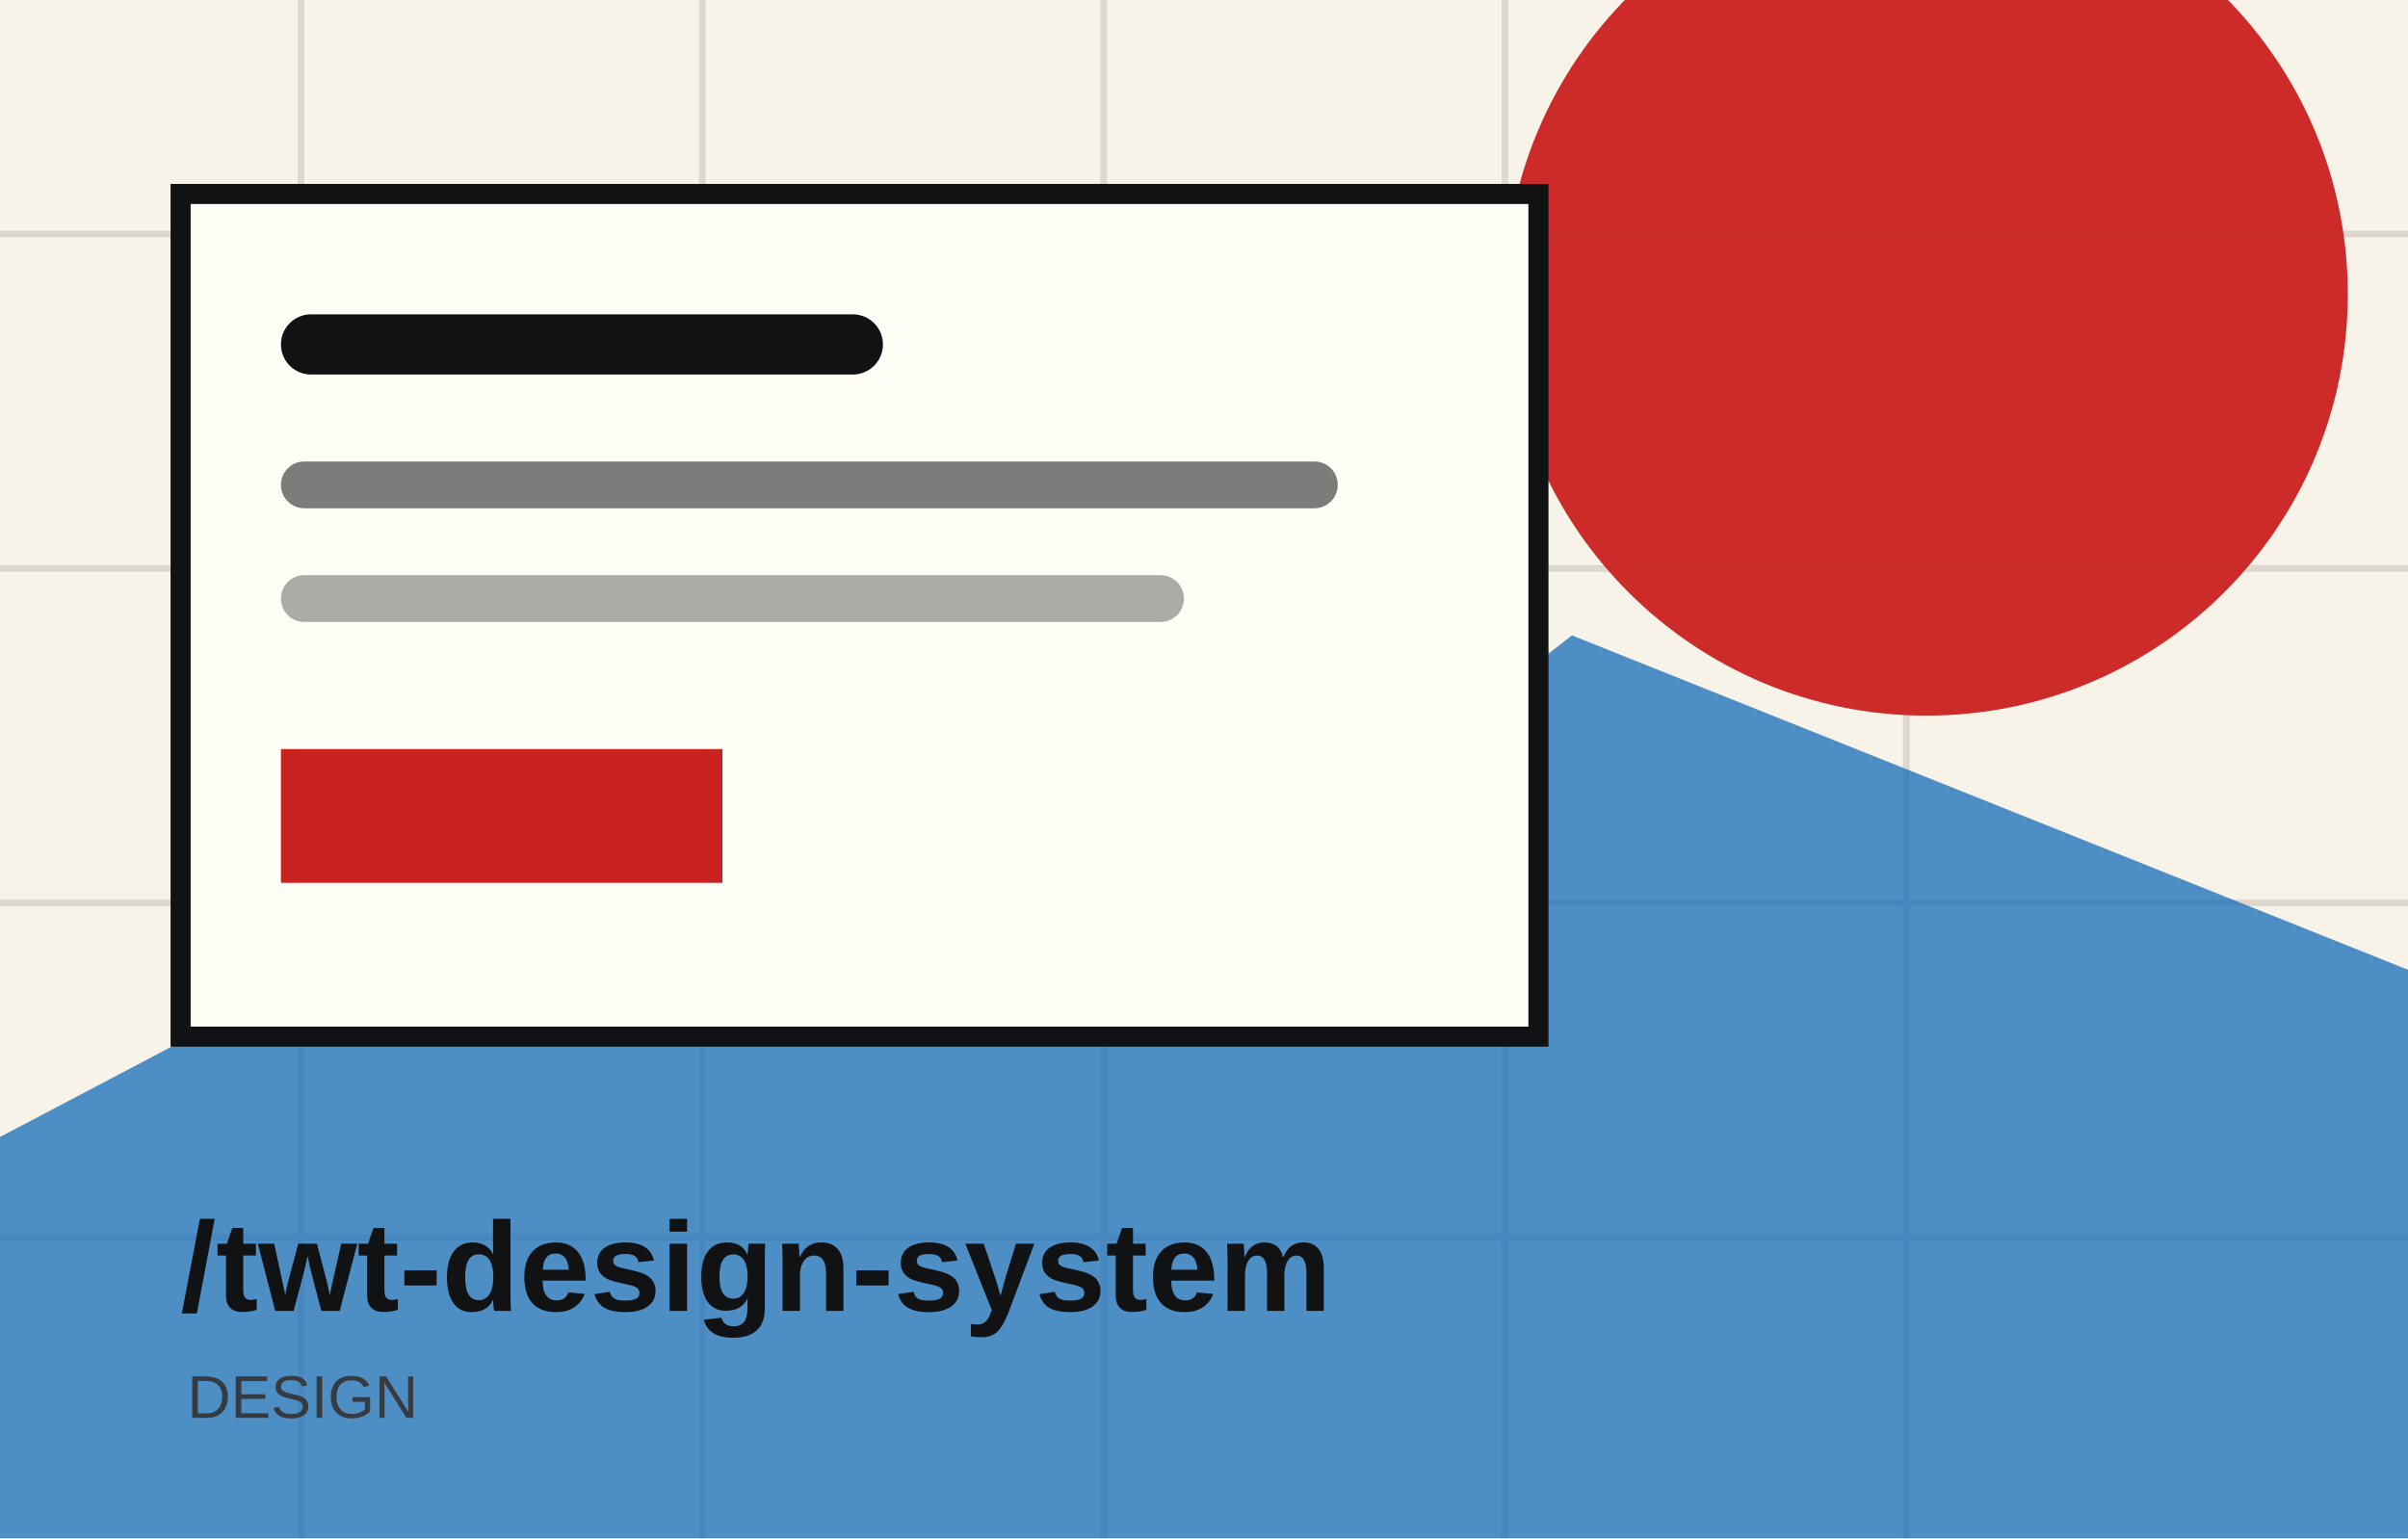
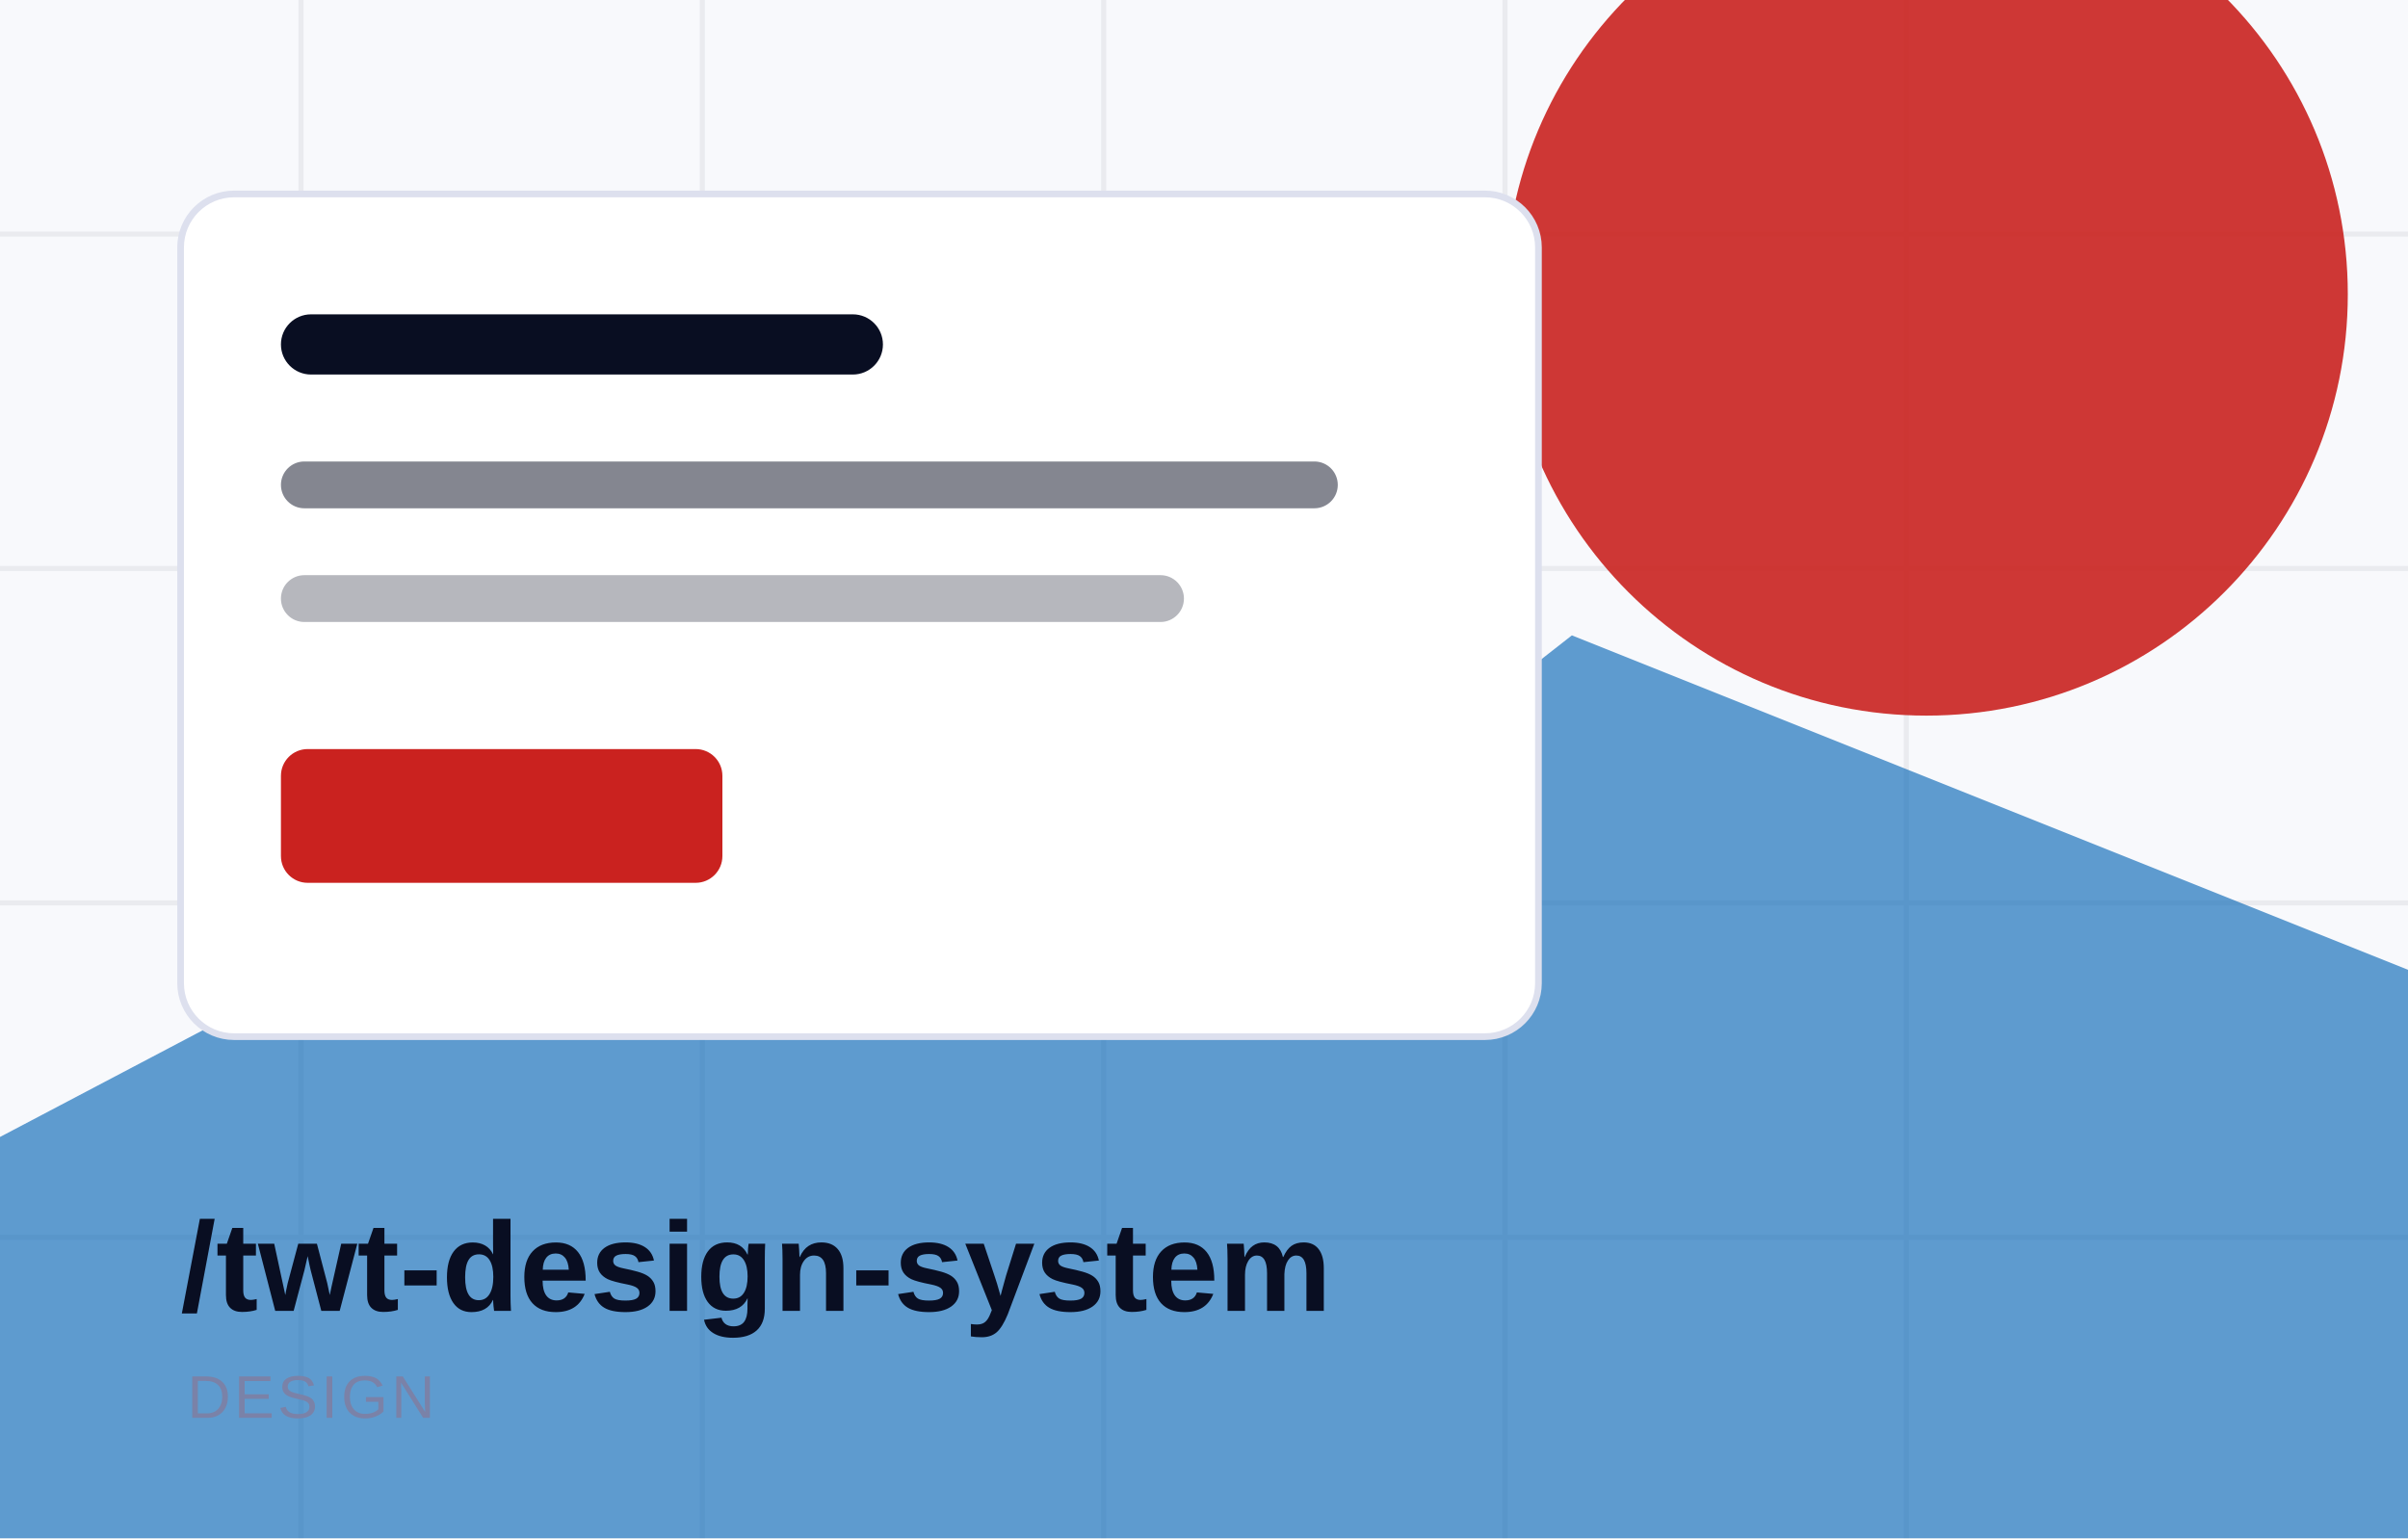
<svg xmlns="http://www.w3.org/2000/svg" width="720" height="460" viewBox="0 0 720 460" role="img" aria-label="/twt-design-system preview">
-   <rect width="720" height="460" fill="#f7f3e8" />
-   <path d="M0 70 H720 M0 170 H720 M0 270 H720 M0 370 H720 M90 0 V460 M210 0 V460 M330 0 V460 M450 0 V460 M570 0 V460" stroke="#101214" stroke-width="2" opacity=".12" />
-   <circle cx="576" cy="88" r="126" fill="#ca221f" opacity=".95" />
-   <path d="M0 340 L190 240 L332 298 L470 190 L720 290 V460 H0Z" fill="#0b68b7" opacity=".72" />
-   <rect x="54" y="58" width="406" height="252" fill="#fffef6" stroke="#101214" stroke-width="6" />
-   <rect x="84" y="94" width="180" height="18" rx="9" fill="#101214" />
-   <rect x="84" y="138" width="316" height="14" rx="7" fill="#101214" opacity=".55" />
-   <rect x="84" y="172" width="270" height="14" rx="7" fill="#101214" opacity=".35" />
-   <rect x="84" y="224" width="132" height="40" fill="#ca221f" />
-   <text x="54" y="392" fill="#101214" font-family="Arial Black, Arial, sans-serif" font-size="38" font-weight="900">/twt-design-system</text>
-   <text x="56" y="424" fill="#363b42" font-family="Arial, sans-serif" font-size="18">DESIGN</text>
+   <rect width="720" height="460" fill="#f8f9fc" />
+   <path d="M0 70 H720 M0 170 H720 M0 270 H720 M0 370 H720 M90 0 V460 M210 0 V460 M330 0 V460 M450 0 V460 M570 0 V460" stroke="#090e22" stroke-width="1.5" opacity=".06" />
+   <circle cx="576" cy="88" r="126" fill="#ca221f" opacity=".9" />
+   <path d="M0 340 L190 240 L332 298 L470 190 L720 290 V460 H0Z" fill="#0b68b7" opacity=".65" />
+   <rect x="54" y="58" width="406" height="252" rx="16" fill="#ffffff" stroke="#dde0ee" stroke-width="2" />
+   <rect x="84" y="94" width="180" height="18" rx="9" fill="#090e22" />
+   <rect x="84" y="138" width="316" height="14" rx="7" fill="#090e22" opacity=".5" />
+   <rect x="84" y="172" width="270" height="14" rx="7" fill="#090e22" opacity=".3" />
+   <rect x="84" y="224" width="132" height="40" rx="8" fill="#ca221f" />
+   <text x="54" y="392" fill="#090e22" font-family="Montserrat, Arial, sans-serif" font-size="38" font-weight="800">/twt-design-system</text>
+   <text x="56" y="424" fill="#7a82a8" font-family="Arial, sans-serif" font-size="18" letter-spacing="1">DESIGN</text>
</svg>
